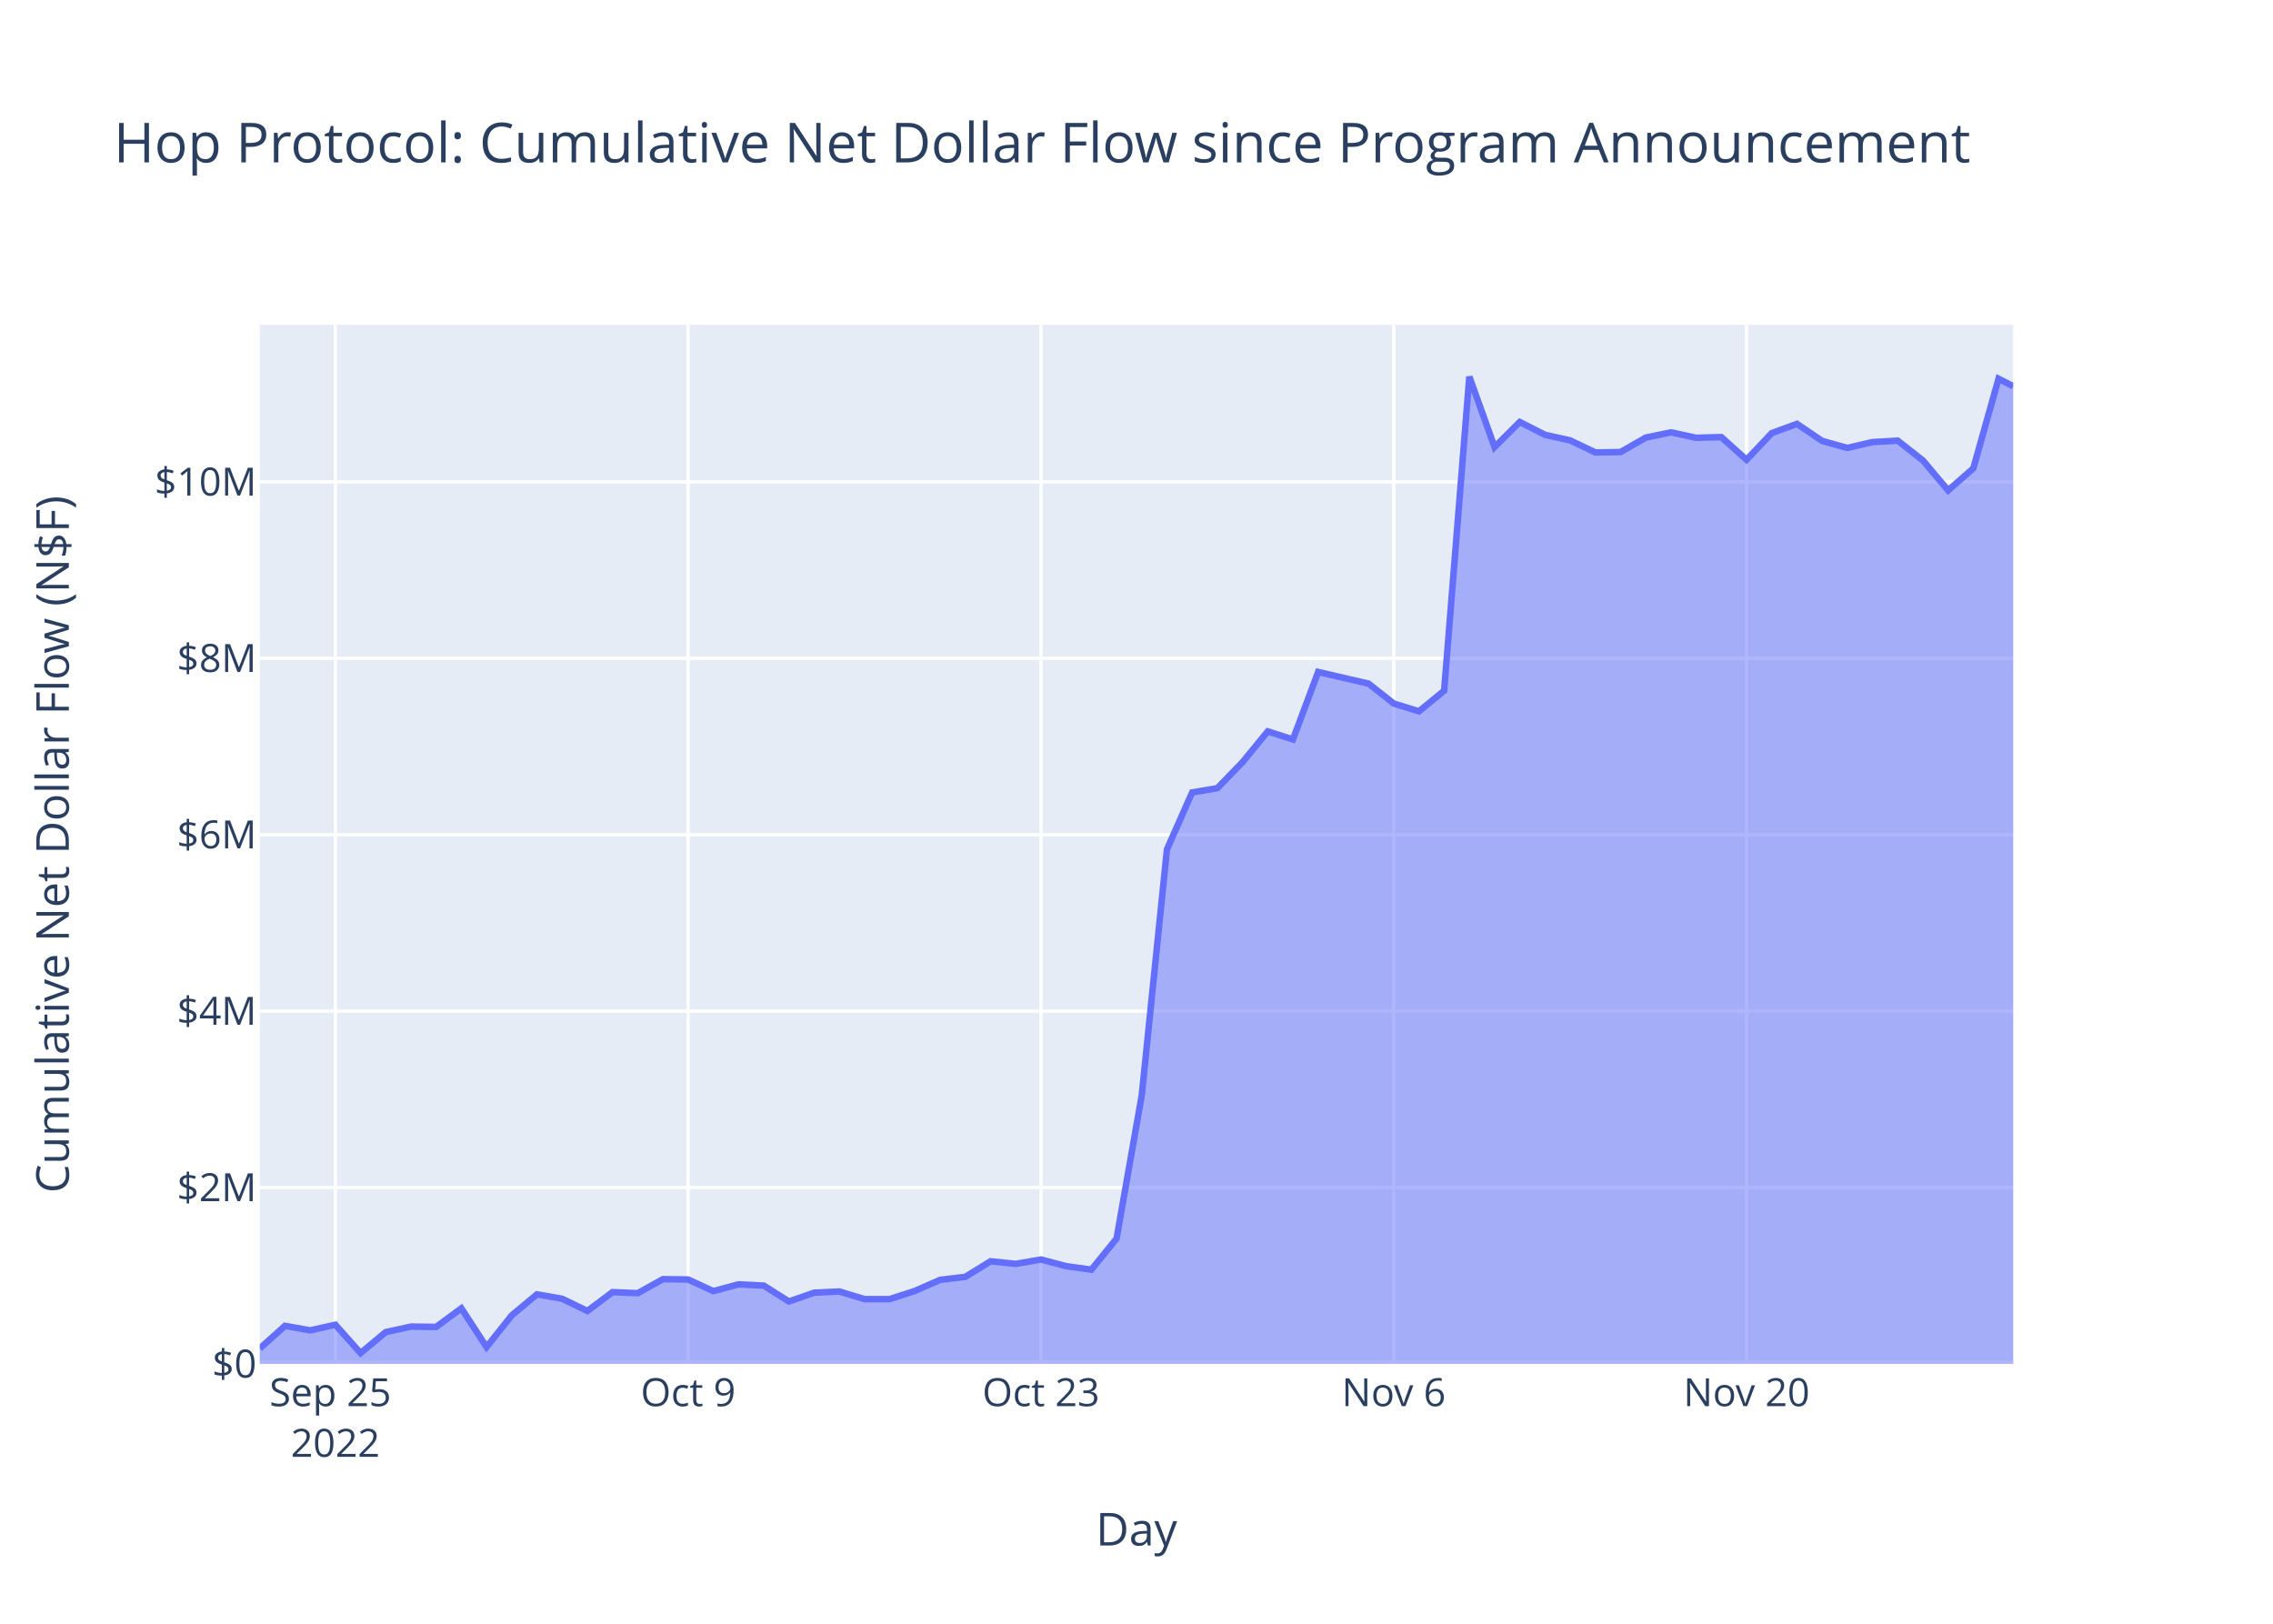
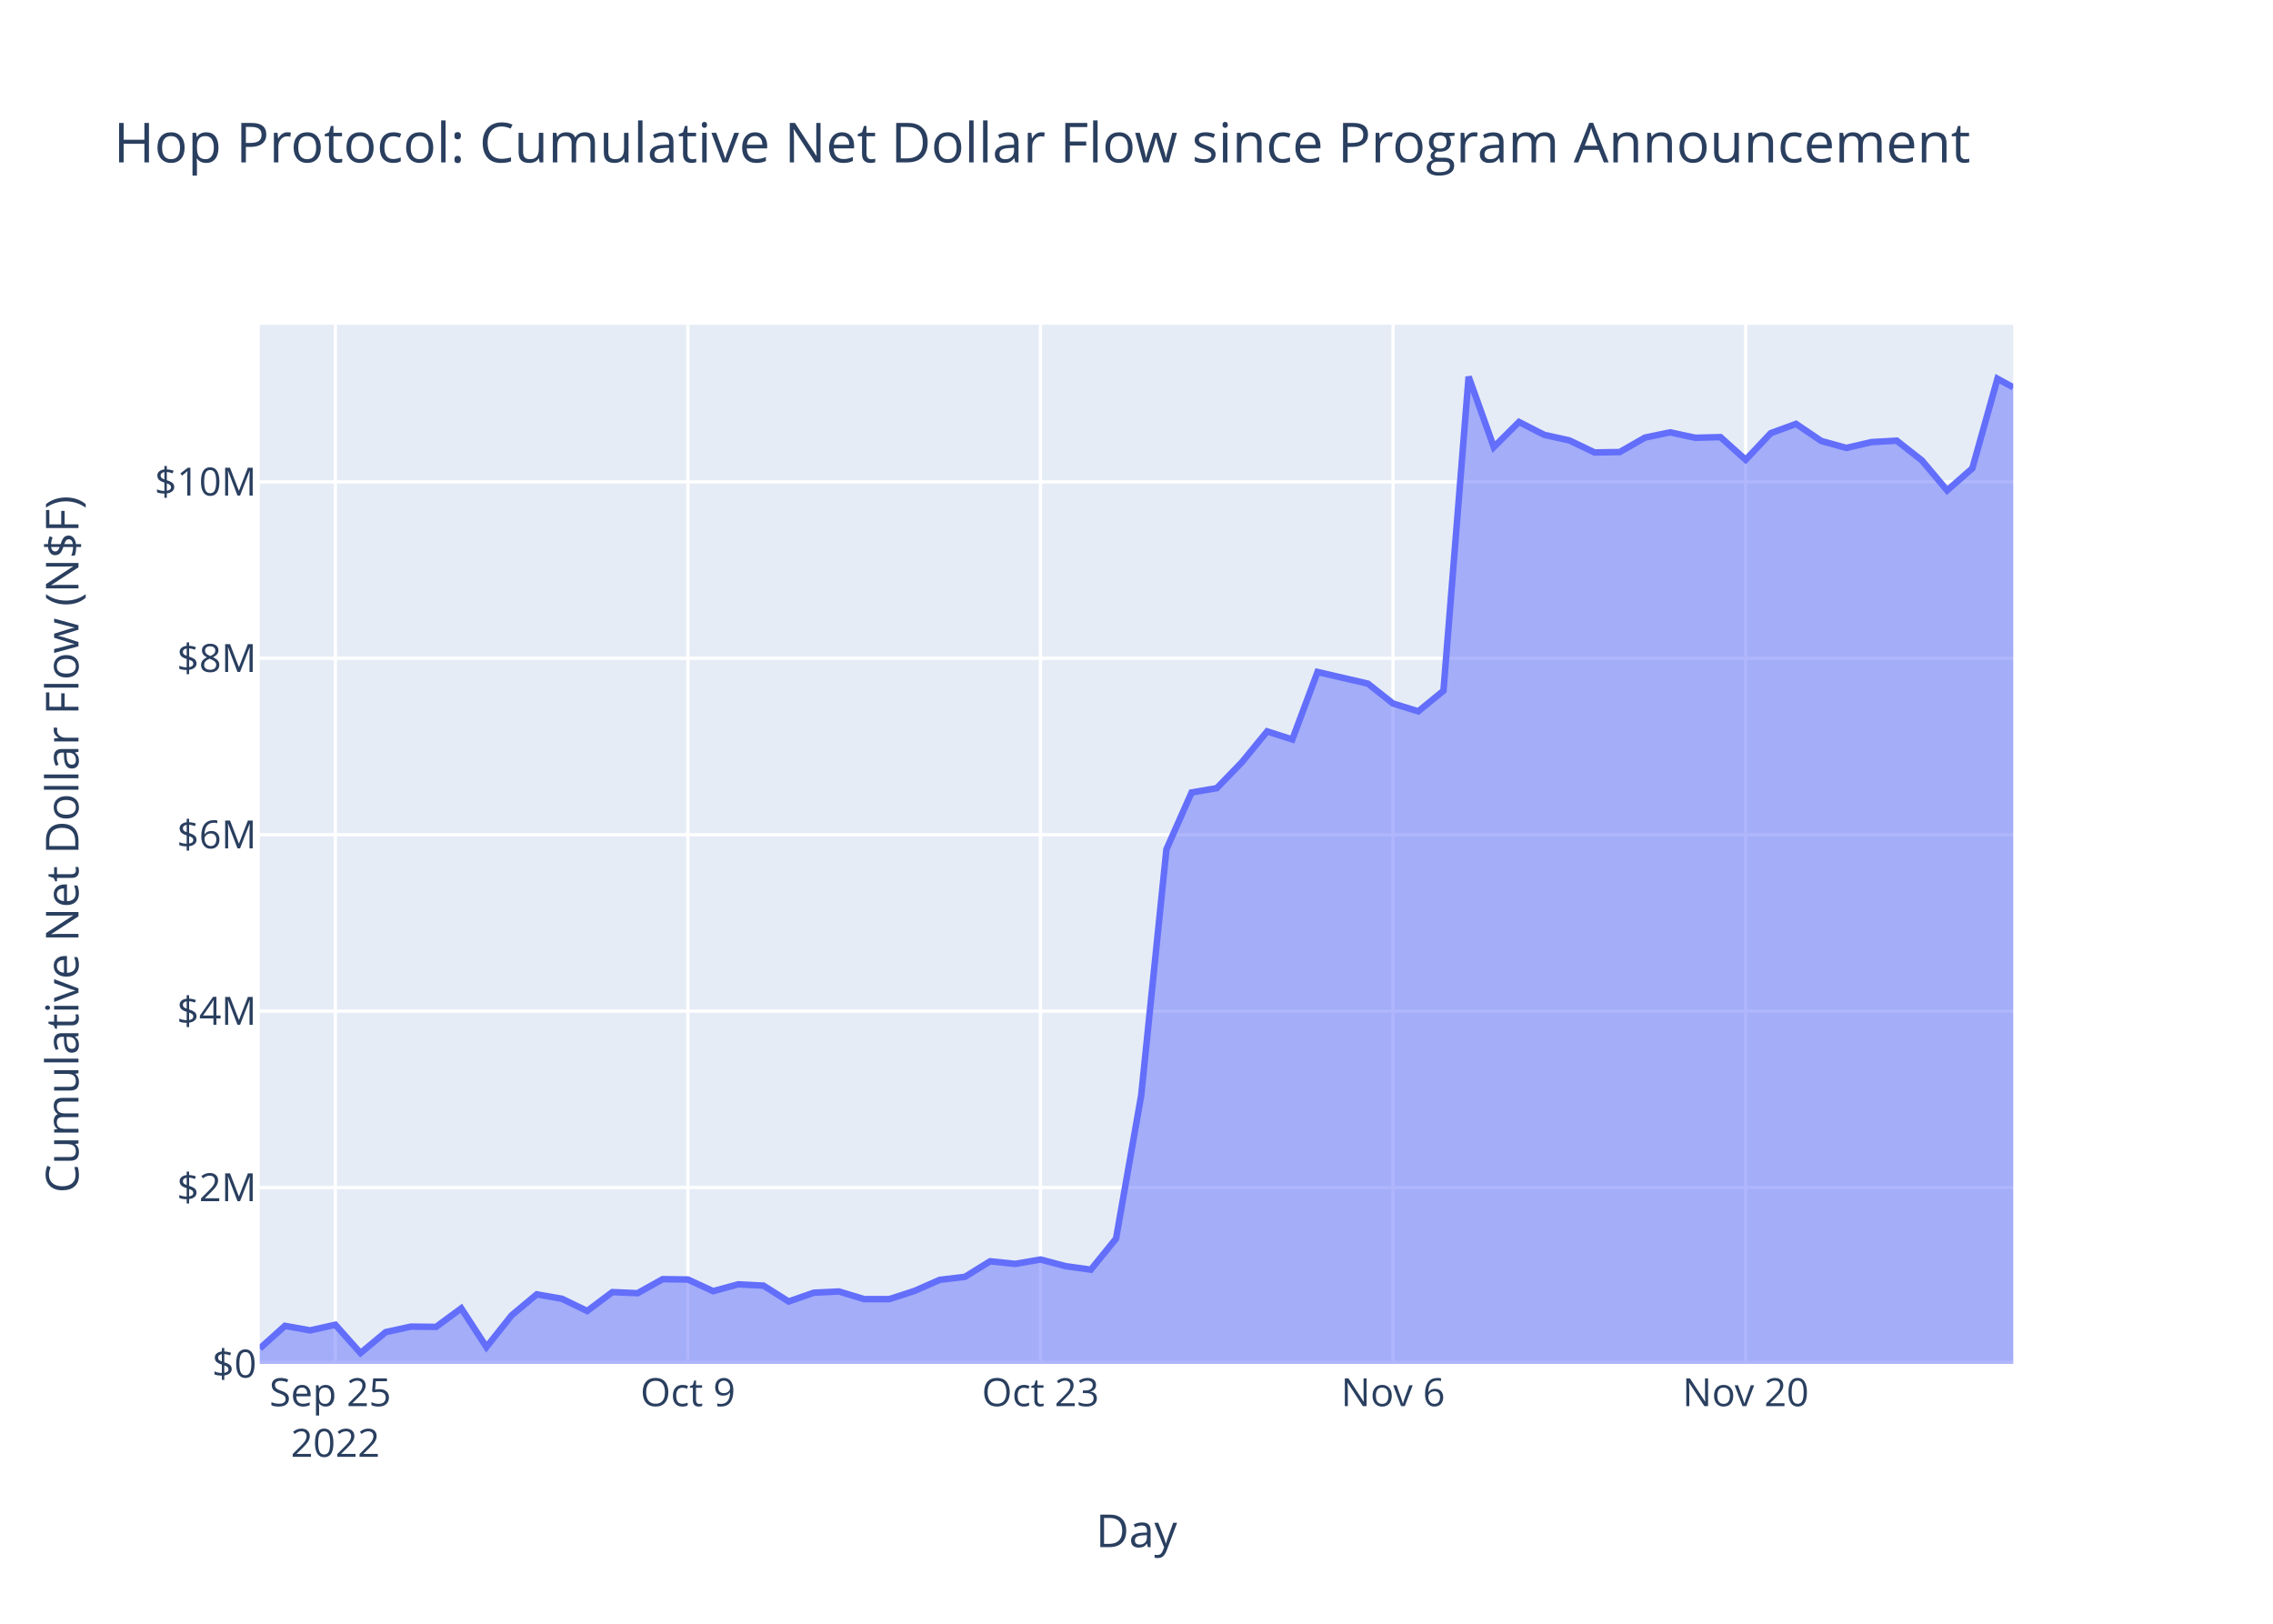
<svg xmlns="http://www.w3.org/2000/svg" class="main-svg" width="700" height="500" style="" viewBox="0 0 700 500">
  <rect x="0" y="0" width="700" height="500" style="fill: rgb(255, 255, 255); fill-opacity: 1;" />
-   <defs id="defs-c259fe">
+   <defs id="defs-c8f21a">
    <g class="clips">
-       <clipPath id="clipc259fexyplot" class="plotclip">
+       <clipPath id="clipc8f21axyplot" class="plotclip">
        <rect width="540" height="320" />
      </clipPath>
-       <clipPath class="axesclip" id="clipc259fex">
+       <clipPath class="axesclip" id="clipc8f21ax">
        <rect x="80" y="0" width="540" height="500" />
      </clipPath>
-       <clipPath class="axesclip" id="clipc259fey">
+       <clipPath class="axesclip" id="clipc8f21ay">
        <rect x="0" y="100" width="700" height="320" />
      </clipPath>
-       <clipPath class="axesclip" id="clipc259fexy">
+       <clipPath class="axesclip" id="clipc8f21axy">
        <rect x="80" y="100" width="540" height="320" />
      </clipPath>
    </g>
    <g class="gradients" />
    <g class="patterns" />
  </defs>
  <g class="bglayer">
    <rect class="bg" x="80" y="100" width="540" height="320" style="fill: rgb(229, 236, 246); fill-opacity: 1; stroke-width: 0;" />
  </g>
  <g class="layer-below">
    <g class="imagelayer" />
    <g class="shapelayer" />
  </g>
  <g class="cartesianlayer">
    <g class="subplot xy">
      <g class="layer-subplot">
        <g class="shapelayer" />
        <g class="imagelayer" />
      </g>
      <g class="minor-gridlayer">
        <g class="x" />
        <g class="y" />
      </g>
      <g class="gridlayer">
        <g class="x">
-           <path class="xgrid crisp" transform="translate(103.28,0)" d="M0,100v320" style="stroke: rgb(255, 255, 255); stroke-opacity: 1; stroke-width: 1px;" />
-           <path class="xgrid crisp" transform="translate(211.93,0)" d="M0,100v320" style="stroke: rgb(255, 255, 255); stroke-opacity: 1; stroke-width: 1px;" />
-           <path class="xgrid crisp" transform="translate(320.58,0)" d="M0,100v320" style="stroke: rgb(255, 255, 255); stroke-opacity: 1; stroke-width: 1px;" />
-           <path class="xgrid crisp" transform="translate(429.22,0)" d="M0,100v320" style="stroke: rgb(255, 255, 255); stroke-opacity: 1; stroke-width: 1px;" />
-           <path class="xgrid crisp" transform="translate(537.87,0)" d="M0,100v320" style="stroke: rgb(255, 255, 255); stroke-opacity: 1; stroke-width: 1px;" />
+           <path class="xgrid crisp" transform="translate(103.27,0)" d="M0,100v320" style="stroke: rgb(255, 255, 255); stroke-opacity: 1; stroke-width: 1px;" />
+           <path class="xgrid crisp" transform="translate(211.85,0)" d="M0,100v320" style="stroke: rgb(255, 255, 255); stroke-opacity: 1; stroke-width: 1px;" />
+           <path class="xgrid crisp" transform="translate(320.43,0)" d="M0,100v320" style="stroke: rgb(255, 255, 255); stroke-opacity: 1; stroke-width: 1px;" />
+           <path class="xgrid crisp" transform="translate(429.01,0)" d="M0,100v320" style="stroke: rgb(255, 255, 255); stroke-opacity: 1; stroke-width: 1px;" />
+           <path class="xgrid crisp" transform="translate(537.6,0)" d="M0,100v320" style="stroke: rgb(255, 255, 255); stroke-opacity: 1; stroke-width: 1px;" />
        </g>
        <g class="y">
          <path class="ygrid crisp" transform="translate(0,365.68)" d="M80,0h540" style="stroke: rgb(255, 255, 255); stroke-opacity: 1; stroke-width: 1px;" />
          <path class="ygrid crisp" transform="translate(0,311.36)" d="M80,0h540" style="stroke: rgb(255, 255, 255); stroke-opacity: 1; stroke-width: 1px;" />
          <path class="ygrid crisp" transform="translate(0,257.03)" d="M80,0h540" style="stroke: rgb(255, 255, 255); stroke-opacity: 1; stroke-width: 1px;" />
          <path class="ygrid crisp" transform="translate(0,202.71)" d="M80,0h540" style="stroke: rgb(255, 255, 255); stroke-opacity: 1; stroke-width: 1px;" />
          <path class="ygrid crisp" transform="translate(0,148.39)" d="M80,0h540" style="stroke: rgb(255, 255, 255); stroke-opacity: 1; stroke-width: 1px;" />
        </g>
      </g>
      <g class="zerolinelayer">
        <path class="yzl zl crisp" transform="translate(0,420)" d="M80,0h540" style="stroke: rgb(255, 255, 255); stroke-opacity: 1; stroke-width: 2px;" />
      </g>
      <path class="xlines-below" />
      <path class="ylines-below" />
      <g class="overlines-below" />
      <g class="xaxislayer-below" />
      <g class="yaxislayer-below" />
      <g class="overaxes-below" />
-       <g class="plot" transform="translate(80,100)" clip-path="url(#clipc259fexyplot)">
+       <g class="plot" transform="translate(80,100)" clip-path="url(#clipc8f21axyplot)">
        <g class="scatterlayer mlayer">
-           <g class="trace scatter trace0b81bf" style="stroke-miterlimit: 2;">
+           <g class="trace scatter traced7c63a" style="stroke-miterlimit: 2;">
            <g class="fills">
              <g>
-                 <path class="js-fill" d="M540,320L0,320L0,315.23L7.76,308.27L15.52,309.66L23.28,307.93L31.04,316.64L38.8,310.2L46.56,308.5L54.32,308.59L62.08,302.88L69.84,314.79L77.61,305.03L85.37,298.57L93.13,299.93L100.89,303.69L108.65,297.88L116.41,298.21L124.17,293.89L131.93,294L139.69,297.58L147.45,295.48L155.21,295.88L162.97,300.77L170.73,298.06L178.49,297.69L186.25,300.04L194.01,300.03L201.77,297.51L209.53,294.1L217.29,293.18L225.05,288.39L232.82,289.18L240.58,287.84L248.34,289.89L256.1,290.97L263.86,281.4L271.62,237.27L279.38,161.54L287.14,144.02L294.9,142.7L302.66,134.68L310.42,125.22L318.18,127.69L325.94,106.92L341.46,110.51L349.22,116.64L356.98,119.04L364.74,112.7L372.5,16L380.27,37.67L388.03,29.94L395.79,33.89L403.55,35.61L411.31,39.32L419.07,39.2L426.83,34.76L434.59,33.13L442.35,34.8L450.11,34.6L457.87,41.58L465.63,33.37L473.39,30.53L481.15,35.77L488.91,37.93L496.67,36.13L504.43,35.69L512.19,41.79L519.95,51.01L527.71,44.22L535.48,16.62L540,18.94" style="fill: rgb(99, 110, 250); fill-opacity: 0.5; stroke-width: 0;" />
+                 <path class="js-fill" d="M540,320L0,320L0,315.23L7.76,308.27L15.51,309.66L23.27,307.93L31.02,316.64L38.78,310.2L46.54,308.5L54.29,308.59L62.05,302.88L69.8,314.79L77.56,305.03L85.31,298.57L93.07,299.93L100.83,303.69L108.58,297.88L116.34,298.21L124.09,293.89L131.85,294L139.61,297.58L147.36,295.48L155.12,295.88L162.87,300.77L170.63,298.06L178.38,297.69L186.14,300.04L193.9,300.03L201.65,297.51L209.41,294.1L217.16,293.18L224.92,288.39L232.68,289.18L240.43,287.84L248.19,289.89L255.94,290.97L263.7,281.4L271.45,237.27L279.21,161.54L286.97,144.02L294.72,142.7L302.48,134.68L310.23,125.22L317.99,127.69L325.75,106.92L341.26,110.51L349.01,116.64L356.77,119.04L364.53,112.7L372.28,16L380.04,37.67L387.79,29.94L395.55,33.89L403.3,35.61L411.06,39.32L418.82,39.2L426.57,34.76L434.33,33.13L442.08,34.8L449.84,34.6L457.6,41.58L465.35,33.37L473.11,30.53L480.86,35.77L488.62,37.93L496.37,36.13L504.13,35.69L511.89,41.79L519.64,51.01L527.4,44.22L535.15,16.62L540,19.27" style="fill: rgb(99, 110, 250); fill-opacity: 0.5; stroke-width: 0;" />
              </g>
            </g>
            <g class="errorbars" />
            <g class="lines">
-               <path class="js-line" d="M0,315.23L7.76,308.27L15.52,309.66L23.28,307.93L31.04,316.64L38.8,310.2L46.56,308.5L54.32,308.59L62.08,302.88L69.84,314.79L77.61,305.03L85.37,298.57L93.13,299.93L100.89,303.69L108.65,297.88L116.41,298.21L124.17,293.89L131.93,294L139.69,297.58L147.45,295.48L155.21,295.88L162.97,300.77L170.73,298.06L178.49,297.69L186.25,300.04L194.01,300.03L201.77,297.51L209.53,294.1L217.29,293.18L225.05,288.39L232.82,289.18L240.58,287.84L248.34,289.89L256.1,290.97L263.86,281.4L271.62,237.27L279.38,161.54L287.14,144.02L294.9,142.7L302.66,134.68L310.42,125.22L318.18,127.69L325.94,106.92L341.46,110.51L349.22,116.64L356.98,119.04L364.74,112.7L372.5,16L380.27,37.67L388.03,29.94L395.79,33.89L403.55,35.61L411.31,39.32L419.07,39.2L426.83,34.76L434.59,33.13L442.35,34.8L450.11,34.6L457.87,41.58L465.63,33.37L473.39,30.53L481.15,35.77L488.91,37.93L496.67,36.13L504.43,35.69L512.19,41.79L519.95,51.01L527.71,44.22L535.48,16.62L540,18.94" style="vector-effect: non-scaling-stroke; fill: none; stroke: rgb(99, 110, 250); stroke-opacity: 1; stroke-width: 2px; opacity: 1;" />
+               <path class="js-line" d="M0,315.23L7.76,308.27L15.51,309.66L23.27,307.93L31.02,316.64L38.78,310.2L46.54,308.5L54.29,308.59L62.05,302.88L69.8,314.79L77.56,305.03L85.31,298.57L93.07,299.93L100.83,303.69L108.58,297.88L116.34,298.21L124.09,293.89L131.85,294L139.61,297.58L147.36,295.48L155.12,295.88L162.87,300.77L170.63,298.06L178.38,297.69L186.14,300.04L193.9,300.03L201.65,297.51L209.41,294.1L217.16,293.18L224.92,288.39L232.68,289.18L240.43,287.84L248.19,289.89L255.94,290.97L263.7,281.4L271.45,237.27L279.21,161.54L286.97,144.02L294.72,142.7L302.48,134.68L310.23,125.22L317.99,127.69L325.75,106.92L341.26,110.51L349.01,116.64L356.77,119.04L364.53,112.7L372.28,16L380.04,37.67L387.79,29.94L395.55,33.89L403.3,35.61L411.06,39.32L418.82,39.2L426.57,34.76L434.33,33.13L442.08,34.8L449.84,34.6L457.6,41.58L465.35,33.37L473.11,30.53L480.86,35.77L488.62,37.93L496.37,36.13L504.13,35.69L511.89,41.79L519.64,51.01L527.4,44.22L535.15,16.62L540,19.27" style="vector-effect: non-scaling-stroke; fill: none; stroke: rgb(99, 110, 250); stroke-opacity: 1; stroke-width: 2px; opacity: 1;" />
            </g>
            <g class="points" />
            <g class="text" />
          </g>
        </g>
      </g>
      <g class="overplot" />
      <path class="xlines-above crisp" d="M0,0" style="fill: none;" />
      <path class="ylines-above crisp" d="M0,0" style="fill: none;" />
      <g class="overlines-above" />
      <g class="xaxislayer-above">
        <g class="xtick">
-           <text text-anchor="middle" x="0" y="433" transform="translate(103.28,0)" style="font-family: 'Open Sans', verdana, arial, sans-serif; font-size: 12px; fill: rgb(42, 63, 95); fill-opacity: 1; white-space: pre; opacity: 1;">
+           <text text-anchor="middle" x="0" y="433" transform="translate(103.27,0)" style="font-family: 'Open Sans', verdana, arial, sans-serif; font-size: 12px; fill: rgb(42, 63, 95); fill-opacity: 1; white-space: pre; opacity: 1;">
            <tspan class="line" dy="0em" x="0" y="433">Sep 25</tspan>
            <tspan class="line" dy="1.3em" x="0" y="433">2022</tspan>
          </text>
        </g>
        <g class="xtick">
-           <text text-anchor="middle" x="0" y="433" style="font-family: 'Open Sans', verdana, arial, sans-serif; font-size: 12px; fill: rgb(42, 63, 95); fill-opacity: 1; white-space: pre; opacity: 1;" transform="translate(211.93,0)">Oct 9</text>
+           <text text-anchor="middle" x="0" y="433" style="font-family: 'Open Sans', verdana, arial, sans-serif; font-size: 12px; fill: rgb(42, 63, 95); fill-opacity: 1; white-space: pre; opacity: 1;" transform="translate(211.85,0)">Oct 9</text>
        </g>
        <g class="xtick">
-           <text text-anchor="middle" x="0" y="433" style="font-family: 'Open Sans', verdana, arial, sans-serif; font-size: 12px; fill: rgb(42, 63, 95); fill-opacity: 1; white-space: pre; opacity: 1;" transform="translate(320.58,0)">Oct 23</text>
+           <text text-anchor="middle" x="0" y="433" style="font-family: 'Open Sans', verdana, arial, sans-serif; font-size: 12px; fill: rgb(42, 63, 95); fill-opacity: 1; white-space: pre; opacity: 1;" transform="translate(320.43,0)">Oct 23</text>
        </g>
        <g class="xtick">
-           <text text-anchor="middle" x="0" y="433" style="font-family: 'Open Sans', verdana, arial, sans-serif; font-size: 12px; fill: rgb(42, 63, 95); fill-opacity: 1; white-space: pre; opacity: 1;" transform="translate(429.22,0)">Nov 6</text>
+           <text text-anchor="middle" x="0" y="433" style="font-family: 'Open Sans', verdana, arial, sans-serif; font-size: 12px; fill: rgb(42, 63, 95); fill-opacity: 1; white-space: pre; opacity: 1;" transform="translate(429.01,0)">Nov 6</text>
        </g>
        <g class="xtick">
-           <text text-anchor="middle" x="0" y="433" style="font-family: 'Open Sans', verdana, arial, sans-serif; font-size: 12px; fill: rgb(42, 63, 95); fill-opacity: 1; white-space: pre; opacity: 1;" transform="translate(537.87,0)">Nov 20</text>
+           <text text-anchor="middle" x="0" y="433" style="font-family: 'Open Sans', verdana, arial, sans-serif; font-size: 12px; fill: rgb(42, 63, 95); fill-opacity: 1; white-space: pre; opacity: 1;" transform="translate(537.6,0)">Nov 20</text>
        </g>
      </g>
      <g class="yaxislayer-above">
        <g class="ytick">
          <text text-anchor="end" x="79" y="4.2" transform="translate(0,420)" style="font-family: 'Open Sans', verdana, arial, sans-serif; font-size: 12px; fill: rgb(42, 63, 95); fill-opacity: 1; white-space: pre; opacity: 1;">$0</text>
        </g>
        <g class="ytick">
          <text text-anchor="end" x="79" y="4.2" style="font-family: 'Open Sans', verdana, arial, sans-serif; font-size: 12px; fill: rgb(42, 63, 95); fill-opacity: 1; white-space: pre; opacity: 1;" transform="translate(0,365.68)">$2M</text>
        </g>
        <g class="ytick">
          <text text-anchor="end" x="79" y="4.2" style="font-family: 'Open Sans', verdana, arial, sans-serif; font-size: 12px; fill: rgb(42, 63, 95); fill-opacity: 1; white-space: pre; opacity: 1;" transform="translate(0,311.36)">$4M</text>
        </g>
        <g class="ytick">
          <text text-anchor="end" x="79" y="4.2" style="font-family: 'Open Sans', verdana, arial, sans-serif; font-size: 12px; fill: rgb(42, 63, 95); fill-opacity: 1; white-space: pre; opacity: 1;" transform="translate(0,257.03)">$6M</text>
        </g>
        <g class="ytick">
          <text text-anchor="end" x="79" y="4.2" style="font-family: 'Open Sans', verdana, arial, sans-serif; font-size: 12px; fill: rgb(42, 63, 95); fill-opacity: 1; white-space: pre; opacity: 1;" transform="translate(0,202.71)">$8M</text>
        </g>
        <g class="ytick">
          <text text-anchor="end" x="79" y="4.2" style="font-family: 'Open Sans', verdana, arial, sans-serif; font-size: 12px; fill: rgb(42, 63, 95); fill-opacity: 1; white-space: pre; opacity: 1;" transform="translate(0,148.39)">$10M</text>
        </g>
      </g>
      <g class="overaxes-above" />
    </g>
  </g>
  <g class="polarlayer" />
  <g class="smithlayer" />
  <g class="ternarylayer" />
  <g class="geolayer" />
  <g class="funnelarealayer" />
  <g class="pielayer" />
  <g class="iciclelayer" />
  <g class="treemaplayer" />
  <g class="sunburstlayer" />
  <g class="glimages" />
-   <defs id="topdefs-c259fe">
+   <defs id="topdefs-c8f21a">
    <g class="clips" />
  </defs>
  <g class="layer-above">
    <g class="imagelayer" />
    <g class="shapelayer" />
  </g>
  <g class="infolayer">
    <g class="g-gtitle">
      <text class="gtitle" x="35" y="50" text-anchor="start" dy="0em" style="font-family: 'Open Sans', verdana, arial, sans-serif; font-size: 17px; fill: rgb(42, 63, 95); opacity: 1; font-weight: normal; white-space: pre;">Hop Protocol: Cumulative Net Dollar Flow since Program Announcement</text>
    </g>
    <g class="g-xtitle">
-       <text class="xtitle" x="350" y="475.909" text-anchor="middle" style="font-family: 'Open Sans', verdana, arial, sans-serif; font-size: 14px; fill: rgb(42, 63, 95); opacity: 1; font-weight: normal; white-space: pre;">Day</text>
+       <text class="xtitle" x="350" y="476.409" text-anchor="middle" style="font-family: 'Open Sans', verdana, arial, sans-serif; font-size: 14px; fill: rgb(42, 63, 95); opacity: 1; font-weight: normal; white-space: pre;">Day</text>
    </g>
    <g class="g-ytitle">
-       <text class="ytitle" transform="rotate(-90,21.2,260)" x="21.2" y="260" text-anchor="middle" style="font-family: 'Open Sans', verdana, arial, sans-serif; font-size: 14px; fill: rgb(42, 63, 95); opacity: 1; font-weight: normal; white-space: pre;">Cumulative Net Dollar Flow (N$F)</text>
+       <text class="ytitle" transform="rotate(-90,24.16875,260)" x="24.169" y="260" text-anchor="middle" style="font-family: 'Open Sans', verdana, arial, sans-serif; font-size: 14px; fill: rgb(42, 63, 95); opacity: 1; font-weight: normal; white-space: pre;">Cumulative Net Dollar Flow (N$F)</text>
    </g>
  </g>
</svg>
